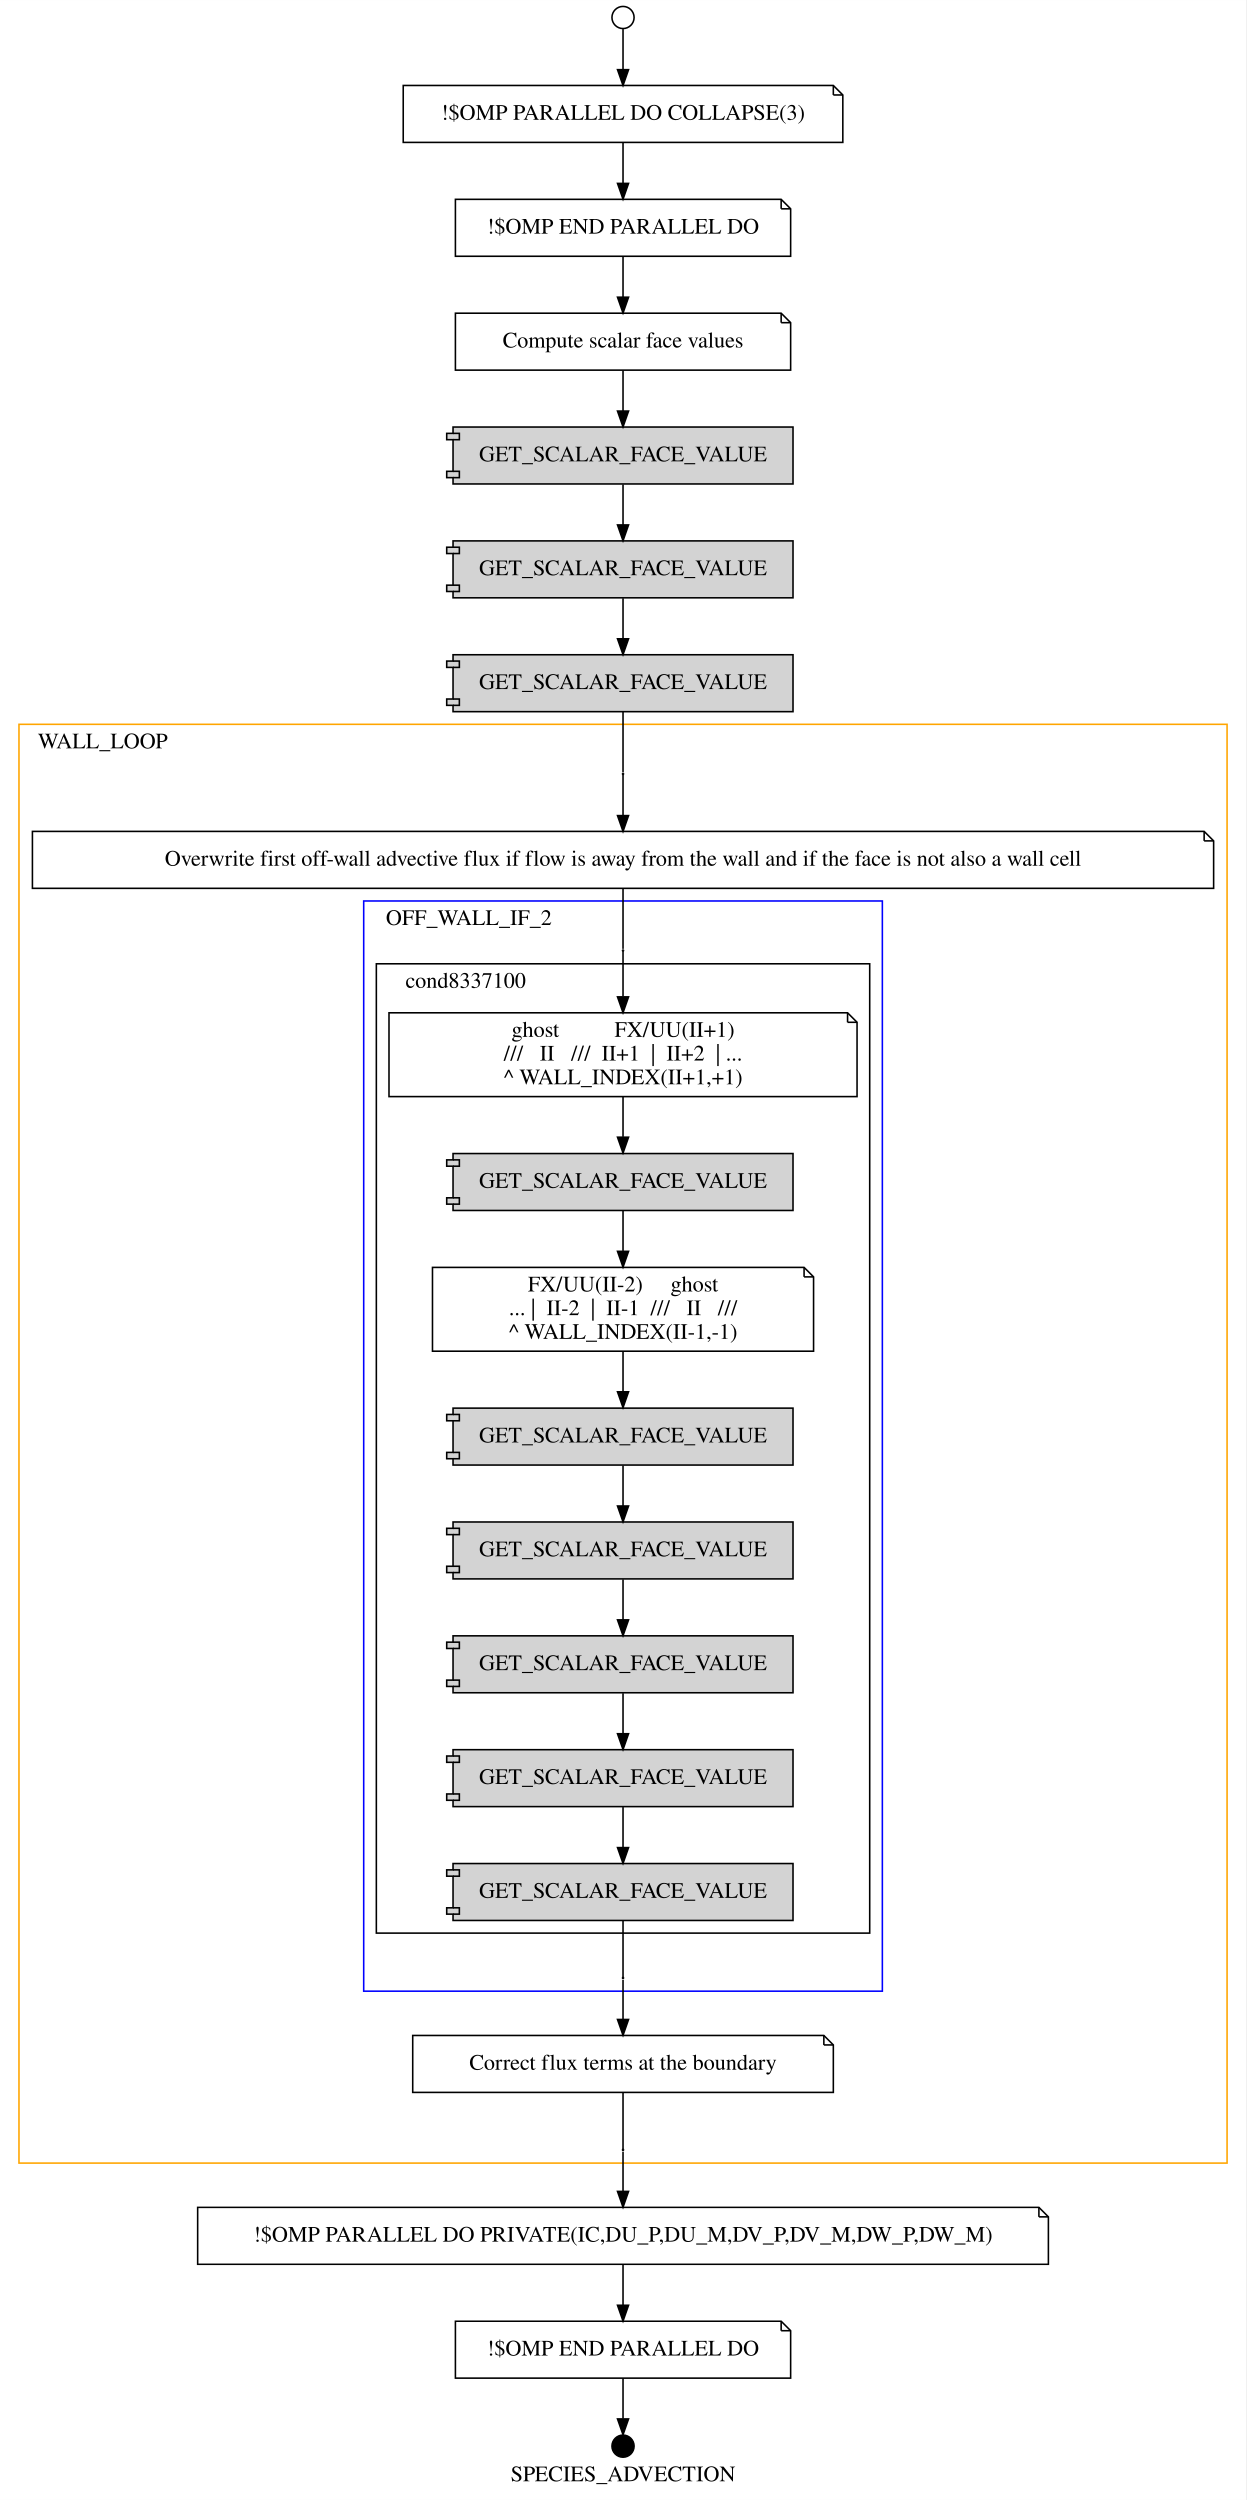
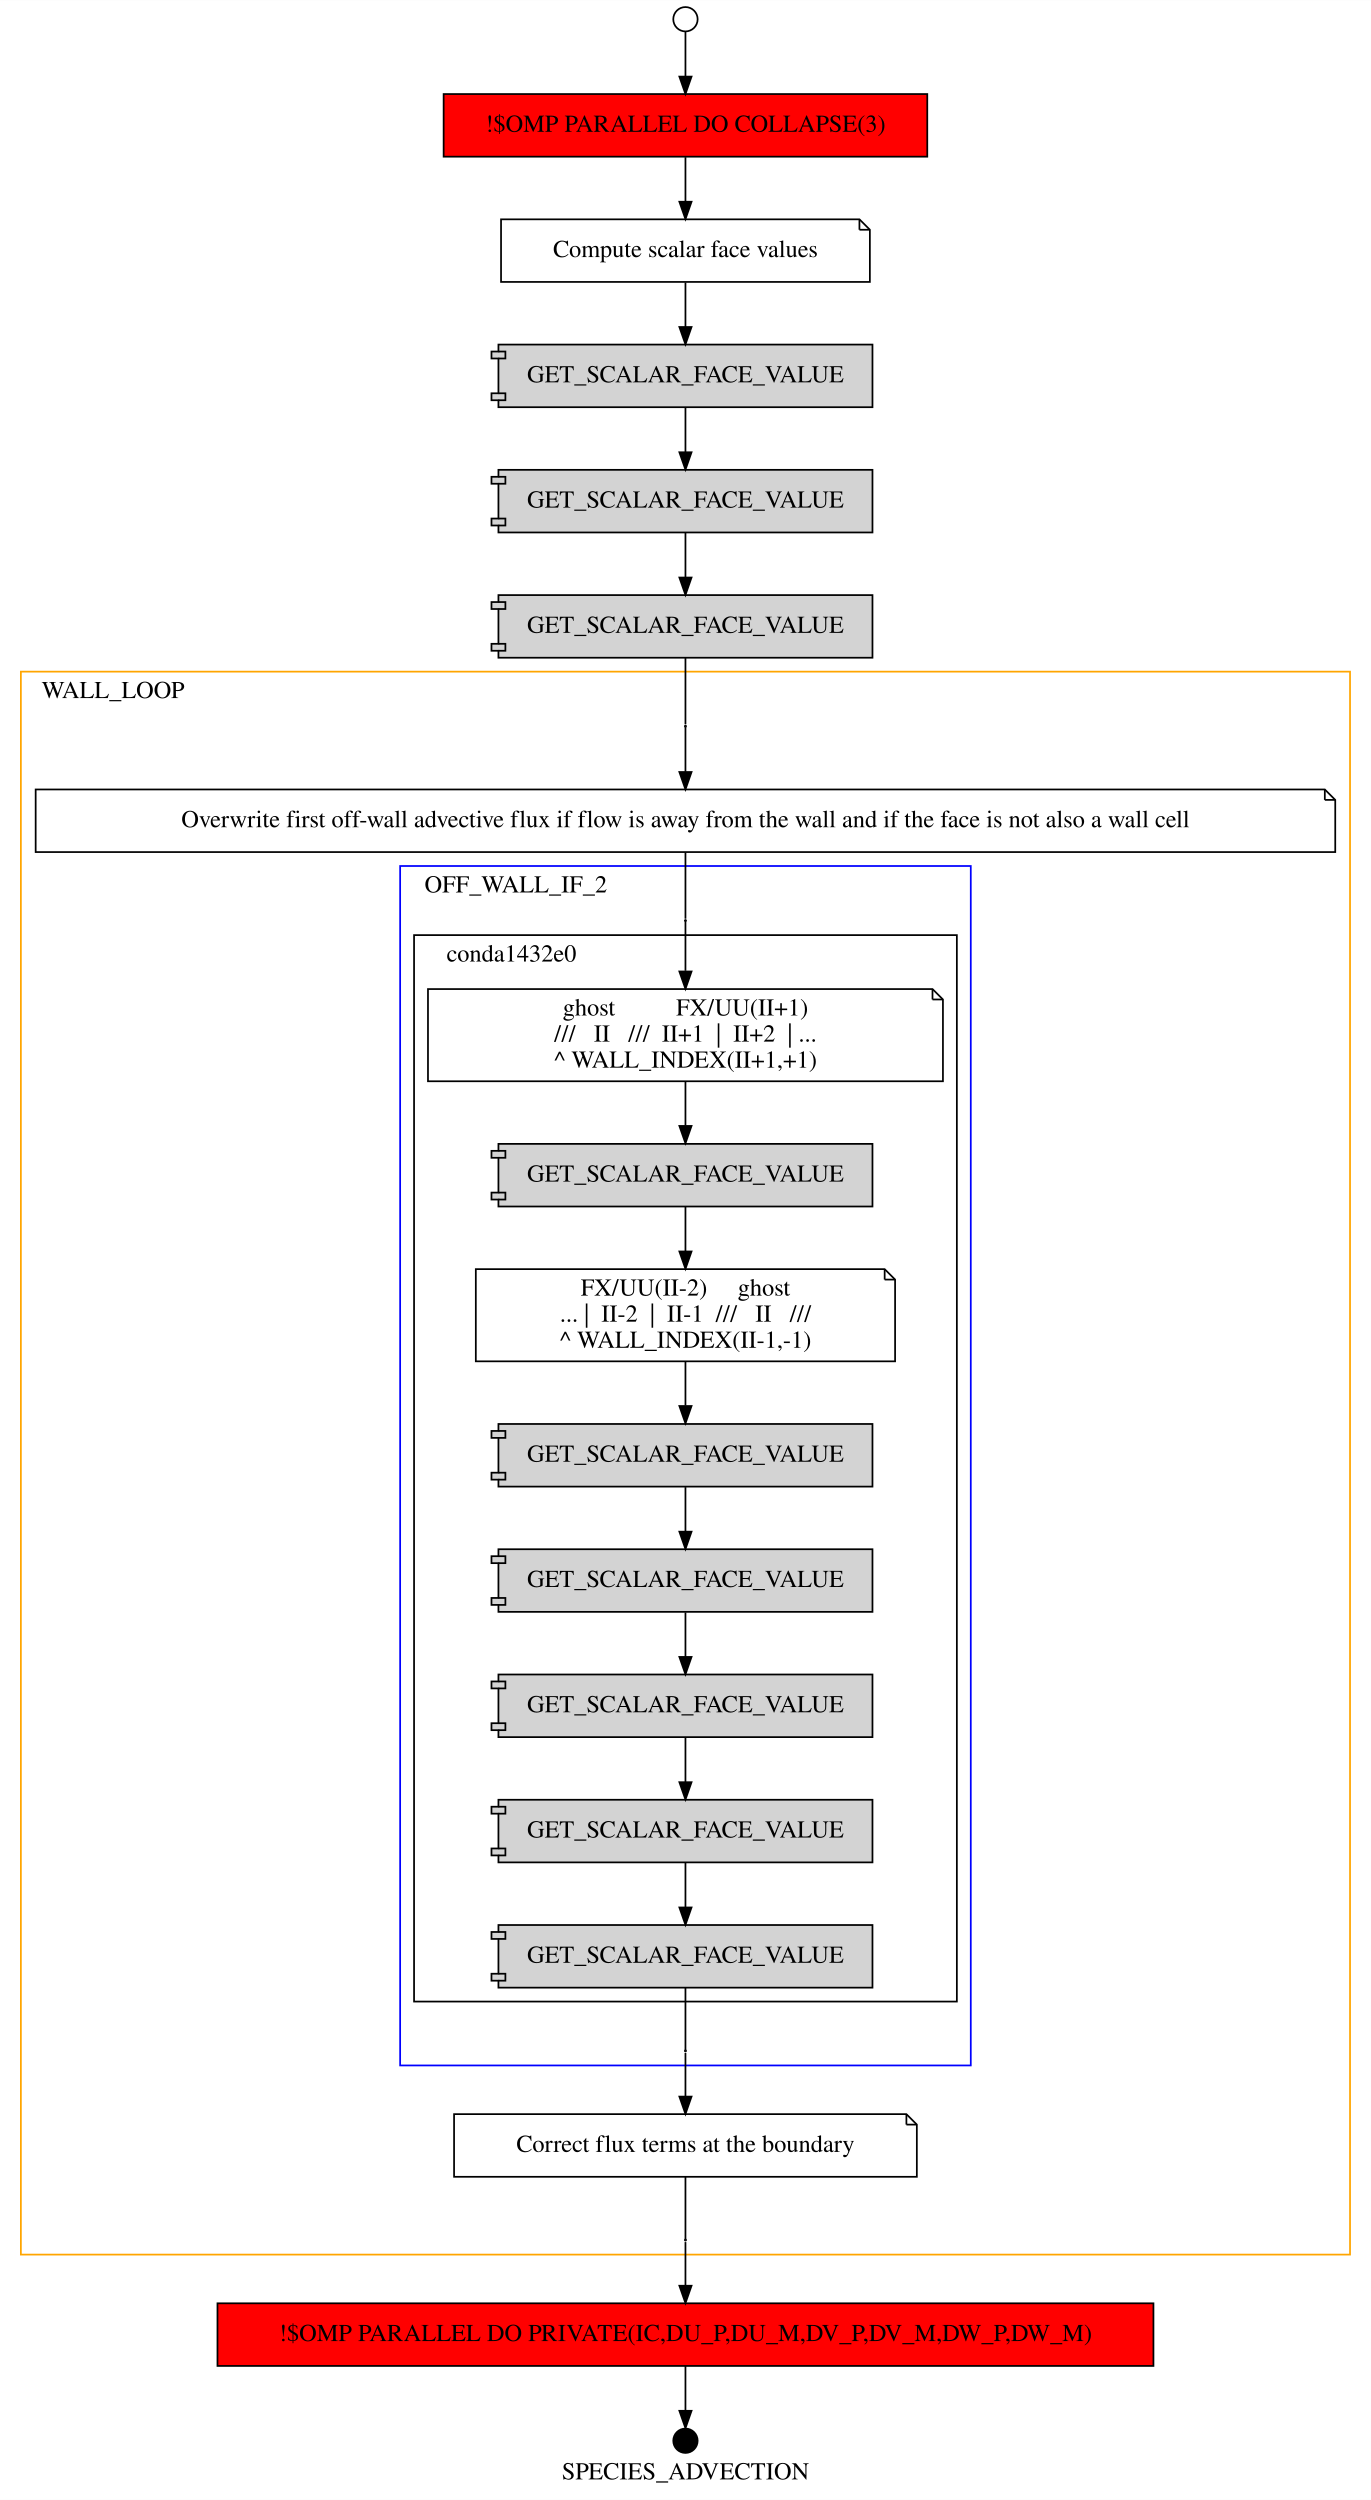
- <svg xmlns="http://www.w3.org/2000/svg" xmlns:xlink="http://www.w3.org/1999/xlink" width="788pt" height="1581pt" viewBox="0.00 0.00 788.00 1580.88">
-   <g id="graph0" class="graph" transform="scale(1 1) rotate(0) translate(4 1576.88)">
-     <polygon fill="white" stroke="transparent" points="-4,4 -4,-1576.88 784,-1576.88 784,4 -4,4" />
+ <svg xmlns="http://www.w3.org/2000/svg" xmlns:xlink="http://www.w3.org/1999/xlink" width="788pt" height="1437pt" viewBox="0.00 0.00 788.00 1436.88">
+   <g id="graph0" class="graph" transform="scale(1 1) rotate(0) translate(4 1432.88)">
+     <polygon fill="white" stroke="transparent" points="-4,4 -4,-1432.88 784,-1432.88 784,4 -4,4" />
    <text text-anchor="middle" x="390" y="-7.8" font-family="Times,serif" font-size="14.00">SPECIES_ADVECTION</text>
    <g id="clust1" class="cluster">
-       <polygon fill="none" stroke="orange" points="8,-209 8,-1118.88 772,-1118.88 772,-209 8,-209" />
-       <text text-anchor="middle" x="61" y="-1103.68" font-family="Times,serif" font-size="14.00">WALL_LOOP</text>
+       <polygon fill="none" stroke="orange" points="8,-137 8,-1046.88 772,-1046.88 772,-137 8,-137" />
+       <text text-anchor="middle" x="61" y="-1031.68" font-family="Times,serif" font-size="14.00">WALL_LOOP</text>
    </g>
    <g id="clust2" class="cluster">
-       <polygon fill="none" stroke="blue" points="226,-317.72 226,-1007.16 554,-1007.16 554,-317.72 226,-317.72" />
-       <text text-anchor="middle" x="292.5" y="-991.96" font-family="Times,serif" font-size="14.00">OFF_WALL_IF_2</text>
+       <polygon fill="none" stroke="blue" points="226,-245.72 226,-935.16 554,-935.16 554,-245.72 226,-245.72" />
+       <text text-anchor="middle" x="292.5" y="-919.96" font-family="Times,serif" font-size="14.00">OFF_WALL_IF_2</text>
    </g>
    <g id="clust3" class="cluster">
-       <polygon fill="none" stroke="black" points="234,-354.44 234,-967.44 546,-967.44 546,-354.44 234,-354.44" />
-       <text text-anchor="middle" x="290.5" y="-952.24" font-family="Times,serif" font-size="14.00">cond8337100</text>
+       <polygon fill="none" stroke="black" points="234,-282.44 234,-895.44 546,-895.44 546,-282.44 234,-282.44" />
+       <text text-anchor="middle" x="290" y="-880.24" font-family="Times,serif" font-size="14.00">conda1432e0</text>
    </g>
    <g id="node1" class="node">
-       <ellipse fill="none" stroke="black" cx="390" cy="-1565.88" rx="7" ry="7" />
+       <ellipse fill="none" stroke="black" cx="390" cy="-1421.88" rx="7" ry="7" />
    </g>
    <g id="node2" class="node">
-       <polygon fill="none" stroke="black" points="523,-1522.88 251,-1522.88 251,-1486.88 529,-1486.88 529,-1516.88 523,-1522.88" />
-       <polyline fill="none" stroke="black" points="523,-1522.88 523,-1516.88 " />
-       <polyline fill="none" stroke="black" points="529,-1516.88 523,-1516.88 " />
-       <text text-anchor="middle" x="390" y="-1501.18" font-family="Times,serif" font-size="14.00">!$OMP PARALLEL DO COLLAPSE(3)</text>
+       <polygon fill="red" stroke="black" points="529,-1378.88 251,-1378.88 251,-1342.88 529,-1342.88 529,-1378.88" />
+       <text text-anchor="middle" x="390" y="-1357.18" font-family="Times,serif" font-size="14.00">!$OMP PARALLEL DO COLLAPSE(3)</text>
    </g>
    <g id="edge1" class="edge">
-       <path fill="none" stroke="black" d="M390,-1558.57C390,-1552.37 390,-1542.47 390,-1532.93" />
-       <polygon fill="black" stroke="black" points="393.5,-1532.9 390,-1522.9 386.5,-1532.9 393.5,-1532.9" />
+       <path fill="none" stroke="black" d="M390,-1414.57C390,-1408.37 390,-1398.47 390,-1388.93" />
+       <polygon fill="black" stroke="black" points="393.5,-1388.9 390,-1378.9 386.5,-1388.9 393.5,-1388.9" />
    </g>
    <g id="node3" class="node">
-       <polygon fill="none" stroke="black" points="490,-1450.88 284,-1450.88 284,-1414.88 496,-1414.88 496,-1444.88 490,-1450.88" />
-       <polyline fill="none" stroke="black" points="490,-1450.88 490,-1444.88 " />
-       <polyline fill="none" stroke="black" points="496,-1444.88 490,-1444.88 " />
-       <text text-anchor="middle" x="390" y="-1429.18" font-family="Times,serif" font-size="14.00">!$OMP END PARALLEL DO</text>
+       <polygon fill="none" stroke="black" points="490,-1306.88 284,-1306.88 284,-1270.88 496,-1270.88 496,-1300.88 490,-1306.88" />
+       <polyline fill="none" stroke="black" points="490,-1306.88 490,-1300.88 " />
+       <polyline fill="none" stroke="black" points="496,-1300.88 490,-1300.88 " />
+       <text text-anchor="middle" x="390" y="-1285.18" font-family="Times,serif" font-size="14.00">Compute scalar face values</text>
    </g>
    <g id="edge2" class="edge">
-       <path fill="none" stroke="black" d="M390,-1486.58C390,-1478.86 390,-1469.59 390,-1460.99" />
-       <polygon fill="black" stroke="black" points="393.5,-1460.98 390,-1450.98 386.5,-1460.98 393.5,-1460.98" />
-     </g>
-     <g id="node4" class="node">
-       <polygon fill="none" stroke="black" points="490,-1378.88 284,-1378.88 284,-1342.88 496,-1342.88 496,-1372.88 490,-1378.88" />
-       <polyline fill="none" stroke="black" points="490,-1378.88 490,-1372.88 " />
-       <polyline fill="none" stroke="black" points="496,-1372.88 490,-1372.88 " />
-       <text text-anchor="middle" x="390" y="-1357.18" font-family="Times,serif" font-size="14.00">Compute scalar face values</text>
-     </g>
-     <g id="edge3" class="edge">
-       <path fill="none" stroke="black" d="M390,-1414.58C390,-1406.86 390,-1397.59 390,-1388.99" />
-       <polygon fill="black" stroke="black" points="393.5,-1388.98 390,-1378.98 386.5,-1388.98 393.5,-1388.98" />
-     </g>
-     <g id="node5" class="node">
-       <g id="a_node5">
-         <a xlink:href="GET_SCALAR_FACE_VALUE.svg" xlink:title="GET_SCALAR_FACE_VALUE">
-           <polygon fill="lightgray" stroke="black" points="497.5,-1306.88 282.5,-1306.88 282.5,-1302.88 278.5,-1302.88 278.5,-1298.88 282.5,-1298.88 282.5,-1278.88 278.5,-1278.88 278.5,-1274.88 282.5,-1274.88 282.5,-1270.88 497.5,-1270.88 497.5,-1306.88" />
-           <polyline fill="none" stroke="black" points="282.5,-1302.88 286.5,-1302.88 286.5,-1298.88 282.5,-1298.88 " />
-           <polyline fill="none" stroke="black" points="282.5,-1278.88 286.5,-1278.88 286.5,-1274.88 282.5,-1274.88 " />
-           <text text-anchor="middle" x="390" y="-1285.18" font-family="Times,serif" font-size="14.00">GET_SCALAR_FACE_VALUE</text>
-         </a>
-       </g>
-     </g>
-     <g id="edge4" class="edge">
      <path fill="none" stroke="black" d="M390,-1342.58C390,-1334.86 390,-1325.59 390,-1316.99" />
      <polygon fill="black" stroke="black" points="393.5,-1316.98 390,-1306.98 386.5,-1316.98 393.5,-1316.98" />
    </g>
-     <g id="node6" class="node">
-       <g id="a_node6">
+     <g id="node4" class="node">
+       <g id="a_node4">
        <a xlink:href="GET_SCALAR_FACE_VALUE.svg" xlink:title="GET_SCALAR_FACE_VALUE">
          <polygon fill="lightgray" stroke="black" points="497.5,-1234.88 282.5,-1234.88 282.5,-1230.88 278.5,-1230.88 278.5,-1226.88 282.5,-1226.88 282.5,-1206.88 278.5,-1206.88 278.5,-1202.88 282.5,-1202.88 282.5,-1198.88 497.5,-1198.88 497.5,-1234.88" />
          <polyline fill="none" stroke="black" points="282.5,-1230.88 286.5,-1230.88 286.5,-1226.88 282.5,-1226.88 " />
          <polyline fill="none" stroke="black" points="282.5,-1206.88 286.5,-1206.88 286.5,-1202.88 282.5,-1202.88 " />
          <text text-anchor="middle" x="390" y="-1213.18" font-family="Times,serif" font-size="14.00">GET_SCALAR_FACE_VALUE</text>
        </a>
      </g>
    </g>
-     <g id="edge5" class="edge">
+     <g id="edge3" class="edge">
      <path fill="none" stroke="black" d="M390,-1270.58C390,-1262.86 390,-1253.59 390,-1244.99" />
      <polygon fill="black" stroke="black" points="393.5,-1244.98 390,-1234.98 386.5,-1244.98 393.5,-1244.98" />
    </g>
-     <g id="node7" class="node">
-       <g id="a_node7">
+     <g id="node5" class="node">
+       <g id="a_node5">
        <a xlink:href="GET_SCALAR_FACE_VALUE.svg" xlink:title="GET_SCALAR_FACE_VALUE">
          <polygon fill="lightgray" stroke="black" points="497.5,-1162.88 282.5,-1162.88 282.5,-1158.88 278.5,-1158.88 278.5,-1154.88 282.5,-1154.88 282.5,-1134.88 278.5,-1134.88 278.5,-1130.88 282.5,-1130.88 282.5,-1126.88 497.5,-1126.88 497.5,-1162.88" />
          <polyline fill="none" stroke="black" points="282.5,-1158.88 286.5,-1158.88 286.5,-1154.88 282.5,-1154.88 " />
          <polyline fill="none" stroke="black" points="282.5,-1134.88 286.5,-1134.88 286.5,-1130.88 282.5,-1130.88 " />
          <text text-anchor="middle" x="390" y="-1141.18" font-family="Times,serif" font-size="14.00">GET_SCALAR_FACE_VALUE</text>
        </a>
      </g>
    </g>
-     <g id="edge6" class="edge">
+     <g id="edge4" class="edge">
      <path fill="none" stroke="black" d="M390,-1198.58C390,-1190.86 390,-1181.59 390,-1172.99" />
      <polygon fill="black" stroke="black" points="393.5,-1172.98 390,-1162.98 386.5,-1172.98 393.5,-1172.98" />
    </g>
+     <g id="node6" class="node">
+       <g id="a_node6">
+         <a xlink:href="GET_SCALAR_FACE_VALUE.svg" xlink:title="GET_SCALAR_FACE_VALUE">
+           <polygon fill="lightgray" stroke="black" points="497.5,-1090.88 282.5,-1090.88 282.5,-1086.88 278.5,-1086.88 278.5,-1082.88 282.5,-1082.88 282.5,-1062.88 278.5,-1062.88 278.5,-1058.88 282.5,-1058.88 282.5,-1054.88 497.5,-1054.88 497.5,-1090.88" />
+           <polyline fill="none" stroke="black" points="282.5,-1086.88 286.5,-1086.88 286.5,-1082.88 282.5,-1082.88 " />
+           <polyline fill="none" stroke="black" points="282.5,-1062.88 286.5,-1062.88 286.5,-1058.88 282.5,-1058.88 " />
+           <text text-anchor="middle" x="390" y="-1069.18" font-family="Times,serif" font-size="14.00">GET_SCALAR_FACE_VALUE</text>
+         </a>
+       </g>
+     </g>
+     <g id="edge5" class="edge">
+       <path fill="none" stroke="black" d="M390,-1126.58C390,-1118.86 390,-1109.59 390,-1100.99" />
+       <polygon fill="black" stroke="black" points="393.5,-1100.98 390,-1090.98 386.5,-1100.98 393.5,-1100.98" />
+     </g>
+     <g id="node7" class="node">
+       <ellipse fill="black" stroke="black" cx="390" cy="-1015.52" rx="0.36" ry="0.36" />
+     </g>
+     <g id="edge18" class="edge">
+       <path fill="none" stroke="black" d="M390,-1054.67C390,-1038.92 390,-1017.88 390,-1016.58" />
+     </g>
+     <g id="node9" class="node">
+       <polygon fill="none" stroke="black" points="757.5,-979.16 16.5,-979.16 16.5,-943.16 763.5,-943.16 763.5,-973.16 757.5,-979.16" />
+       <polyline fill="none" stroke="black" points="757.5,-979.16 757.5,-973.16 " />
+       <polyline fill="none" stroke="black" points="763.5,-973.16 757.5,-973.16 " />
+       <text text-anchor="middle" x="390" y="-957.46" font-family="Times,serif" font-size="14.00">Overwrite first off-wall advective flux if flow is away from the wall and if the face is not also a wall cell</text>
+     </g>
+     <g id="edge6" class="edge">
+       <path fill="none" stroke="black" d="M390,-1015.01C390,-1013.53 390,-1001.48 390,-989.26" />
+       <polygon fill="black" stroke="black" points="393.5,-989.18 390,-979.18 386.5,-989.18 393.5,-989.18" />
+     </g>
    <g id="node8" class="node">
-       <ellipse fill="black" stroke="black" cx="390" cy="-1087.52" rx="0.36" ry="0.36" />
-     </g>
-     <g id="edge19" class="edge">
-       <path fill="none" stroke="black" d="M390,-1126.67C390,-1110.92 390,-1089.88 390,-1088.58" />
+       <ellipse fill="black" stroke="black" cx="390" cy="-145.36" rx="0.36" ry="0.36" />
+     </g>
+     <g id="node21" class="node">
+       <polygon fill="red" stroke="black" points="659,-109 121,-109 121,-73 659,-73 659,-109" />
+       <text text-anchor="middle" x="390" y="-87.3" font-family="Times,serif" font-size="14.00">!$OMP PARALLEL DO PRIVATE(IC,DU_P,DU_M,DV_P,DV_M,DW_P,DW_M)</text>
+     </g>
+     <g id="edge20" class="edge">
+       <path fill="none" stroke="black" d="M390,-144.21C390,-142.77 390,-131.23 390,-119.36" />
+       <polygon fill="black" stroke="black" points="393.5,-119.1 390,-109.1 386.5,-119.1 393.5,-119.1" />
    </g>
    <g id="node10" class="node">
-       <polygon fill="none" stroke="black" points="757.5,-1051.16 16.5,-1051.16 16.5,-1015.16 763.5,-1015.16 763.5,-1045.16 757.5,-1051.16" />
-       <polyline fill="none" stroke="black" points="757.5,-1051.16 757.5,-1045.16 " />
-       <polyline fill="none" stroke="black" points="763.5,-1045.16 757.5,-1045.16 " />
-       <text text-anchor="middle" x="390" y="-1029.46" font-family="Times,serif" font-size="14.00">Overwrite first off-wall advective flux if flow is away from the wall and if the face is not also a wall cell</text>
+       <ellipse fill="black" stroke="black" cx="390" cy="-903.8" rx="0.36" ry="0.36" />
+     </g>
+     <g id="edge16" class="edge">
+       <path fill="none" stroke="black" d="M390,-942.95C390,-927.2 390,-906.16 390,-904.86" />
+     </g>
+     <g id="node12" class="node">
+       <polygon fill="none" stroke="black" points="532,-864.44 242,-864.44 242,-811.44 538,-811.44 538,-858.44 532,-864.44" />
+       <polyline fill="none" stroke="black" points="532,-864.44 532,-858.44 " />
+       <polyline fill="none" stroke="black" points="538,-858.44 532,-858.44 " />
+       <text text-anchor="middle" x="390" y="-849.24" font-family="Times,serif" font-size="14.00">     ghost          FX/UU(II+1)</text>
+       <text text-anchor="middle" x="390" y="-834.24" font-family="Times,serif" font-size="14.00">///   II   ///  II+1  |  II+2  | ...</text>
+       <text text-anchor="middle" x="390" y="-819.24" font-family="Times,serif" font-size="14.00">                      ^ WALL_INDEX(II+1,+1)</text>
+     </g>
+     <g id="edge14" class="edge">
+       <path fill="none" stroke="black" d="M390,-903.39C390,-902.51 390,-889.22 390,-874.94" />
+       <polygon fill="black" stroke="black" points="393.5,-874.52 390,-864.52 386.5,-874.52 393.5,-874.52" />
+     </g>
+     <g id="node11" class="node">
+       <ellipse fill="black" stroke="black" cx="390" cy="-254.08" rx="0.36" ry="0.36" />
+     </g>
+     <g id="node20" class="node">
+       <polygon fill="none" stroke="black" points="517,-217.72 257,-217.72 257,-181.72 523,-181.72 523,-211.72 517,-217.72" />
+       <polyline fill="none" stroke="black" points="517,-217.72 517,-211.72 " />
+       <polyline fill="none" stroke="black" points="523,-211.72 517,-211.72 " />
+       <text text-anchor="middle" x="390" y="-196.02" font-family="Times,serif" font-size="14.00">Correct flux terms at the boundary</text>
+     </g>
+     <g id="edge17" class="edge">
+       <path fill="none" stroke="black" d="M390,-252.93C390,-251.49 390,-239.95 390,-228.08" />
+       <polygon fill="black" stroke="black" points="393.5,-227.82 390,-217.82 386.5,-227.82 393.5,-227.82" />
+     </g>
+     <g id="node13" class="node">
+       <g id="a_node13">
+         <a xlink:href="GET_SCALAR_FACE_VALUE.svg" xlink:title="GET_SCALAR_FACE_VALUE">
+           <polygon fill="lightgray" stroke="black" points="497.5,-775.44 282.5,-775.44 282.5,-771.44 278.5,-771.44 278.5,-767.44 282.5,-767.44 282.5,-747.44 278.5,-747.44 278.5,-743.44 282.5,-743.44 282.5,-739.44 497.5,-739.44 497.5,-775.44" />
+           <polyline fill="none" stroke="black" points="282.5,-771.44 286.5,-771.44 286.5,-767.44 282.5,-767.44 " />
+           <polyline fill="none" stroke="black" points="282.5,-747.44 286.5,-747.44 286.5,-743.44 282.5,-743.44 " />
+           <text text-anchor="middle" x="390" y="-753.74" font-family="Times,serif" font-size="14.00">GET_SCALAR_FACE_VALUE</text>
+         </a>
+       </g>
    </g>
    <g id="edge7" class="edge">
-       <path fill="none" stroke="black" d="M390,-1087.01C390,-1085.53 390,-1073.48 390,-1061.26" />
-       <polygon fill="black" stroke="black" points="393.5,-1061.18 390,-1051.18 386.5,-1061.18 393.5,-1061.18" />
-     </g>
-     <g id="node9" class="node">
-       <ellipse fill="black" stroke="black" cx="390" cy="-217.36" rx="0.36" ry="0.36" />
-     </g>
-     <g id="node22" class="node">
-       <polygon fill="none" stroke="black" points="653,-181 121,-181 121,-145 659,-145 659,-175 653,-181" />
-       <polyline fill="none" stroke="black" points="653,-181 653,-175 " />
-       <polyline fill="none" stroke="black" points="659,-175 653,-175 " />
-       <text text-anchor="middle" x="390" y="-159.3" font-family="Times,serif" font-size="14.00">!$OMP PARALLEL DO PRIVATE(IC,DU_P,DU_M,DV_P,DV_M,DW_P,DW_M)</text>
-     </g>
-     <g id="edge21" class="edge">
-       <path fill="none" stroke="black" d="M390,-216.21C390,-214.77 390,-203.23 390,-191.36" />
-       <polygon fill="black" stroke="black" points="393.5,-191.1 390,-181.1 386.5,-191.1 393.5,-191.1" />
-     </g>
-     <g id="node11" class="node">
-       <ellipse fill="black" stroke="black" cx="390" cy="-975.8" rx="0.36" ry="0.36" />
-     </g>
-     <g id="edge17" class="edge">
-       <path fill="none" stroke="black" d="M390,-1014.95C390,-999.2 390,-978.16 390,-976.86" />
-     </g>
-     <g id="node13" class="node">
-       <polygon fill="none" stroke="black" points="532,-936.44 242,-936.44 242,-883.44 538,-883.44 538,-930.44 532,-936.44" />
-       <polyline fill="none" stroke="black" points="532,-936.44 532,-930.44 " />
-       <polyline fill="none" stroke="black" points="538,-930.44 532,-930.44 " />
-       <text text-anchor="middle" x="390" y="-921.24" font-family="Times,serif" font-size="14.00">     ghost          FX/UU(II+1)</text>
-       <text text-anchor="middle" x="390" y="-906.24" font-family="Times,serif" font-size="14.00">///   II   ///  II+1  |  II+2  | ...</text>
-       <text text-anchor="middle" x="390" y="-891.24" font-family="Times,serif" font-size="14.00">                      ^ WALL_INDEX(II+1,+1)</text>
-     </g>
-     <g id="edge15" class="edge">
-       <path fill="none" stroke="black" d="M390,-975.39C390,-974.51 390,-961.22 390,-946.94" />
-       <polygon fill="black" stroke="black" points="393.5,-946.52 390,-936.52 386.5,-946.52 393.5,-946.52" />
-     </g>
-     <g id="node12" class="node">
-       <ellipse fill="black" stroke="black" cx="390" cy="-326.08" rx="0.36" ry="0.36" />
-     </g>
-     <g id="node21" class="node">
-       <polygon fill="none" stroke="black" points="517,-289.72 257,-289.72 257,-253.72 523,-253.72 523,-283.72 517,-289.72" />
-       <polyline fill="none" stroke="black" points="517,-289.72 517,-283.72 " />
-       <polyline fill="none" stroke="black" points="523,-283.72 517,-283.72 " />
-       <text text-anchor="middle" x="390" y="-268.02" font-family="Times,serif" font-size="14.00">Correct flux terms at the boundary</text>
-     </g>
-     <g id="edge18" class="edge">
-       <path fill="none" stroke="black" d="M390,-324.93C390,-323.49 390,-311.95 390,-300.08" />
-       <polygon fill="black" stroke="black" points="393.5,-299.82 390,-289.82 386.5,-299.82 393.5,-299.82" />
+       <path fill="none" stroke="black" d="M390,-811.24C390,-803.15 390,-794.2 390,-785.99" />
+       <polygon fill="black" stroke="black" points="393.5,-785.77 390,-775.77 386.5,-785.77 393.5,-785.77" />
    </g>
    <g id="node14" class="node">
-       <g id="a_node14">
-         <a xlink:href="GET_SCALAR_FACE_VALUE.svg" xlink:title="GET_SCALAR_FACE_VALUE">
-           <polygon fill="lightgray" stroke="black" points="497.5,-847.44 282.5,-847.44 282.5,-843.44 278.5,-843.44 278.5,-839.44 282.5,-839.44 282.5,-819.44 278.5,-819.44 278.5,-815.44 282.5,-815.44 282.5,-811.44 497.5,-811.44 497.5,-847.44" />
-           <polyline fill="none" stroke="black" points="282.5,-843.44 286.5,-843.44 286.5,-839.44 282.5,-839.44 " />
-           <polyline fill="none" stroke="black" points="282.5,-819.44 286.5,-819.44 286.5,-815.44 282.5,-815.44 " />
-           <text text-anchor="middle" x="390" y="-825.74" font-family="Times,serif" font-size="14.00">GET_SCALAR_FACE_VALUE</text>
-         </a>
-       </g>
+       <polygon fill="none" stroke="black" points="504.5,-703.44 269.5,-703.44 269.5,-650.44 510.5,-650.44 510.5,-697.44 504.5,-703.44" />
+       <polyline fill="none" stroke="black" points="504.5,-703.44 504.5,-697.44 " />
+       <polyline fill="none" stroke="black" points="510.5,-697.44 504.5,-697.44 " />
+       <text text-anchor="middle" x="390" y="-688.24" font-family="Times,serif" font-size="14.00">           FX/UU(II-2)     ghost</text>
+       <text text-anchor="middle" x="390" y="-673.24" font-family="Times,serif" font-size="14.00">... |  II-2  |  II-1  ///   II   ///</text>
+       <text text-anchor="middle" x="390" y="-658.24" font-family="Times,serif" font-size="14.00">             ^ WALL_INDEX(II-1,-1)</text>
    </g>
    <g id="edge8" class="edge">
-       <path fill="none" stroke="black" d="M390,-883.24C390,-875.15 390,-866.2 390,-857.99" />
-       <polygon fill="black" stroke="black" points="393.5,-857.77 390,-847.77 386.5,-857.77 393.5,-857.77" />
+       <path fill="none" stroke="black" d="M390,-739.41C390,-731.89 390,-722.75 390,-713.84" />
+       <polygon fill="black" stroke="black" points="393.5,-713.6 390,-703.6 386.5,-713.6 393.5,-713.6" />
    </g>
    <g id="node15" class="node">
-       <polygon fill="none" stroke="black" points="504.5,-775.44 269.5,-775.44 269.5,-722.44 510.5,-722.44 510.5,-769.44 504.5,-775.44" />
-       <polyline fill="none" stroke="black" points="504.5,-775.44 504.5,-769.44 " />
-       <polyline fill="none" stroke="black" points="510.5,-769.44 504.5,-769.44 " />
-       <text text-anchor="middle" x="390" y="-760.24" font-family="Times,serif" font-size="14.00">           FX/UU(II-2)     ghost</text>
-       <text text-anchor="middle" x="390" y="-745.24" font-family="Times,serif" font-size="14.00">... |  II-2  |  II-1  ///   II   ///</text>
-       <text text-anchor="middle" x="390" y="-730.24" font-family="Times,serif" font-size="14.00">             ^ WALL_INDEX(II-1,-1)</text>
-     </g>
-     <g id="edge9" class="edge">
-       <path fill="none" stroke="black" d="M390,-811.41C390,-803.89 390,-794.75 390,-785.84" />
-       <polygon fill="black" stroke="black" points="393.5,-785.6 390,-775.6 386.5,-785.6 393.5,-785.6" />
-     </g>
-     <g id="node16" class="node">
-       <g id="a_node16">
-         <a xlink:href="GET_SCALAR_FACE_VALUE.svg" xlink:title="GET_SCALAR_FACE_VALUE">
-           <polygon fill="lightgray" stroke="black" points="497.5,-686.44 282.5,-686.44 282.5,-682.44 278.5,-682.44 278.5,-678.44 282.5,-678.44 282.5,-658.44 278.5,-658.44 278.5,-654.44 282.5,-654.44 282.5,-650.44 497.5,-650.44 497.5,-686.44" />
-           <polyline fill="none" stroke="black" points="282.5,-682.44 286.5,-682.44 286.5,-678.44 282.5,-678.44 " />
-           <polyline fill="none" stroke="black" points="282.5,-658.44 286.5,-658.44 286.5,-654.44 282.5,-654.44 " />
-           <text text-anchor="middle" x="390" y="-664.74" font-family="Times,serif" font-size="14.00">GET_SCALAR_FACE_VALUE</text>
-         </a>
-       </g>
-     </g>
-     <g id="edge10" class="edge">
-       <path fill="none" stroke="black" d="M390,-722.24C390,-714.15 390,-705.2 390,-696.99" />
-       <polygon fill="black" stroke="black" points="393.5,-696.77 390,-686.77 386.5,-696.77 393.5,-696.77" />
-     </g>
-     <g id="node17" class="node">
-       <g id="a_node17">
+       <g id="a_node15">
        <a xlink:href="GET_SCALAR_FACE_VALUE.svg" xlink:title="GET_SCALAR_FACE_VALUE">
          <polygon fill="lightgray" stroke="black" points="497.5,-614.44 282.5,-614.44 282.5,-610.44 278.5,-610.44 278.5,-606.44 282.5,-606.44 282.5,-586.44 278.5,-586.44 278.5,-582.44 282.5,-582.44 282.5,-578.44 497.5,-578.44 497.5,-614.44" />
          <polyline fill="none" stroke="black" points="282.5,-610.44 286.5,-610.44 286.5,-606.44 282.5,-606.44 " />
          <polyline fill="none" stroke="black" points="282.5,-586.44 286.5,-586.44 286.5,-582.44 282.5,-582.44 " />
          <text text-anchor="middle" x="390" y="-592.74" font-family="Times,serif" font-size="14.00">GET_SCALAR_FACE_VALUE</text>
        </a>
      </g>
    </g>
-     <g id="edge11" class="edge">
-       <path fill="none" stroke="black" d="M390,-650.14C390,-642.42 390,-633.15 390,-624.55" />
-       <polygon fill="black" stroke="black" points="393.5,-624.54 390,-614.54 386.5,-624.54 393.5,-624.54" />
-     </g>
-     <g id="node18" class="node">
-       <g id="a_node18">
+     <g id="edge9" class="edge">
+       <path fill="none" stroke="black" d="M390,-650.24C390,-642.15 390,-633.2 390,-624.99" />
+       <polygon fill="black" stroke="black" points="393.5,-624.77 390,-614.77 386.5,-624.77 393.5,-624.77" />
+     </g>
+     <g id="node16" class="node">
+       <g id="a_node16">
        <a xlink:href="GET_SCALAR_FACE_VALUE.svg" xlink:title="GET_SCALAR_FACE_VALUE">
          <polygon fill="lightgray" stroke="black" points="497.5,-542.44 282.5,-542.44 282.5,-538.44 278.5,-538.44 278.5,-534.44 282.5,-534.44 282.5,-514.44 278.5,-514.44 278.5,-510.44 282.5,-510.44 282.5,-506.44 497.5,-506.44 497.5,-542.44" />
          <polyline fill="none" stroke="black" points="282.5,-538.44 286.5,-538.44 286.5,-534.44 282.5,-534.44 " />
          <polyline fill="none" stroke="black" points="282.5,-514.44 286.5,-514.44 286.5,-510.44 282.5,-510.44 " />
          <text text-anchor="middle" x="390" y="-520.74" font-family="Times,serif" font-size="14.00">GET_SCALAR_FACE_VALUE</text>
        </a>
      </g>
    </g>
-     <g id="edge12" class="edge">
+     <g id="edge10" class="edge">
      <path fill="none" stroke="black" d="M390,-578.14C390,-570.42 390,-561.15 390,-552.55" />
      <polygon fill="black" stroke="black" points="393.5,-552.54 390,-542.54 386.5,-552.54 393.5,-552.54" />
    </g>
-     <g id="node19" class="node">
-       <g id="a_node19">
+     <g id="node17" class="node">
+       <g id="a_node17">
        <a xlink:href="GET_SCALAR_FACE_VALUE.svg" xlink:title="GET_SCALAR_FACE_VALUE">
          <polygon fill="lightgray" stroke="black" points="497.5,-470.44 282.5,-470.44 282.5,-466.44 278.5,-466.44 278.5,-462.44 282.5,-462.44 282.5,-442.44 278.5,-442.44 278.5,-438.44 282.5,-438.44 282.5,-434.44 497.5,-434.44 497.5,-470.44" />
          <polyline fill="none" stroke="black" points="282.5,-466.44 286.5,-466.44 286.5,-462.44 282.5,-462.44 " />
          <polyline fill="none" stroke="black" points="282.5,-442.44 286.5,-442.44 286.5,-438.44 282.5,-438.44 " />
          <text text-anchor="middle" x="390" y="-448.74" font-family="Times,serif" font-size="14.00">GET_SCALAR_FACE_VALUE</text>
        </a>
      </g>
    </g>
-     <g id="edge13" class="edge">
+     <g id="edge11" class="edge">
      <path fill="none" stroke="black" d="M390,-506.14C390,-498.42 390,-489.15 390,-480.55" />
      <polygon fill="black" stroke="black" points="393.5,-480.54 390,-470.54 386.5,-480.54 393.5,-480.54" />
    </g>
-     <g id="node20" class="node">
-       <g id="a_node20">
+     <g id="node18" class="node">
+       <g id="a_node18">
        <a xlink:href="GET_SCALAR_FACE_VALUE.svg" xlink:title="GET_SCALAR_FACE_VALUE">
          <polygon fill="lightgray" stroke="black" points="497.5,-398.44 282.5,-398.44 282.5,-394.44 278.5,-394.44 278.5,-390.44 282.5,-390.44 282.5,-370.44 278.5,-370.44 278.5,-366.44 282.5,-366.44 282.5,-362.44 497.5,-362.44 497.5,-398.44" />
          <polyline fill="none" stroke="black" points="282.5,-394.44 286.5,-394.44 286.5,-390.44 282.5,-390.44 " />
          <polyline fill="none" stroke="black" points="282.5,-370.44 286.5,-370.44 286.5,-366.44 282.5,-366.44 " />
          <text text-anchor="middle" x="390" y="-376.74" font-family="Times,serif" font-size="14.00">GET_SCALAR_FACE_VALUE</text>
        </a>
      </g>
    </g>
-     <g id="edge14" class="edge">
+     <g id="edge12" class="edge">
      <path fill="none" stroke="black" d="M390,-434.14C390,-426.42 390,-417.15 390,-408.55" />
      <polygon fill="black" stroke="black" points="393.5,-408.54 390,-398.54 386.5,-408.54 393.5,-408.54" />
    </g>
-     <g id="edge16" class="edge">
-       <path fill="none" stroke="black" d="M390,-362.38C390,-347.37 390,-327.71 390,-326.5" />
-     </g>
-     <g id="edge20" class="edge">
-       <path fill="none" stroke="black" d="M390,-253.66C390,-238.65 390,-218.99 390,-217.78" />
-     </g>
-     <g id="node23" class="node">
-       <polygon fill="none" stroke="black" points="490,-109 284,-109 284,-73 496,-73 496,-103 490,-109" />
-       <polyline fill="none" stroke="black" points="490,-109 490,-103 " />
-       <polyline fill="none" stroke="black" points="496,-103 490,-103 " />
-       <text text-anchor="middle" x="390" y="-87.3" font-family="Times,serif" font-size="14.00">!$OMP END PARALLEL DO</text>
-     </g>
-     <g id="edge22" class="edge">
-       <path fill="none" stroke="black" d="M390,-144.7C390,-136.98 390,-127.71 390,-119.11" />
-       <polygon fill="black" stroke="black" points="393.5,-119.1 390,-109.1 386.5,-119.1 393.5,-119.1" />
-     </g>
-     <g id="node24" class="node">
+     <g id="node19" class="node">
+       <g id="a_node19">
+         <a xlink:href="GET_SCALAR_FACE_VALUE.svg" xlink:title="GET_SCALAR_FACE_VALUE">
+           <polygon fill="lightgray" stroke="black" points="497.5,-326.44 282.5,-326.44 282.5,-322.44 278.5,-322.44 278.5,-318.44 282.5,-318.44 282.5,-298.44 278.5,-298.44 278.5,-294.44 282.5,-294.44 282.5,-290.44 497.5,-290.44 497.5,-326.44" />
+           <polyline fill="none" stroke="black" points="282.5,-322.44 286.5,-322.44 286.5,-318.44 282.5,-318.44 " />
+           <polyline fill="none" stroke="black" points="282.5,-298.44 286.5,-298.44 286.5,-294.44 282.5,-294.44 " />
+           <text text-anchor="middle" x="390" y="-304.74" font-family="Times,serif" font-size="14.00">GET_SCALAR_FACE_VALUE</text>
+         </a>
+       </g>
+     </g>
+     <g id="edge13" class="edge">
+       <path fill="none" stroke="black" d="M390,-362.14C390,-354.42 390,-345.15 390,-336.55" />
+       <polygon fill="black" stroke="black" points="393.5,-336.54 390,-326.54 386.5,-336.54 393.5,-336.54" />
+     </g>
+     <g id="edge15" class="edge">
+       <path fill="none" stroke="black" d="M390,-290.38C390,-275.37 390,-255.71 390,-254.5" />
+     </g>
+     <g id="edge19" class="edge">
+       <path fill="none" stroke="black" d="M390,-181.66C390,-166.65 390,-146.99 390,-145.78" />
+     </g>
+     <g id="node22" class="node">
      <ellipse fill="black" stroke="black" cx="390" cy="-30" rx="7" ry="7" />
    </g>
-     <g id="edge23" class="edge">
+     <g id="edge21" class="edge">
      <path fill="none" stroke="black" d="M390,-72.93C390,-64.89 390,-55.33 390,-47.37" />
      <polygon fill="black" stroke="black" points="393.5,-47.22 390,-37.22 386.5,-47.22 393.5,-47.22" />
    </g>
  </g>
</svg>
